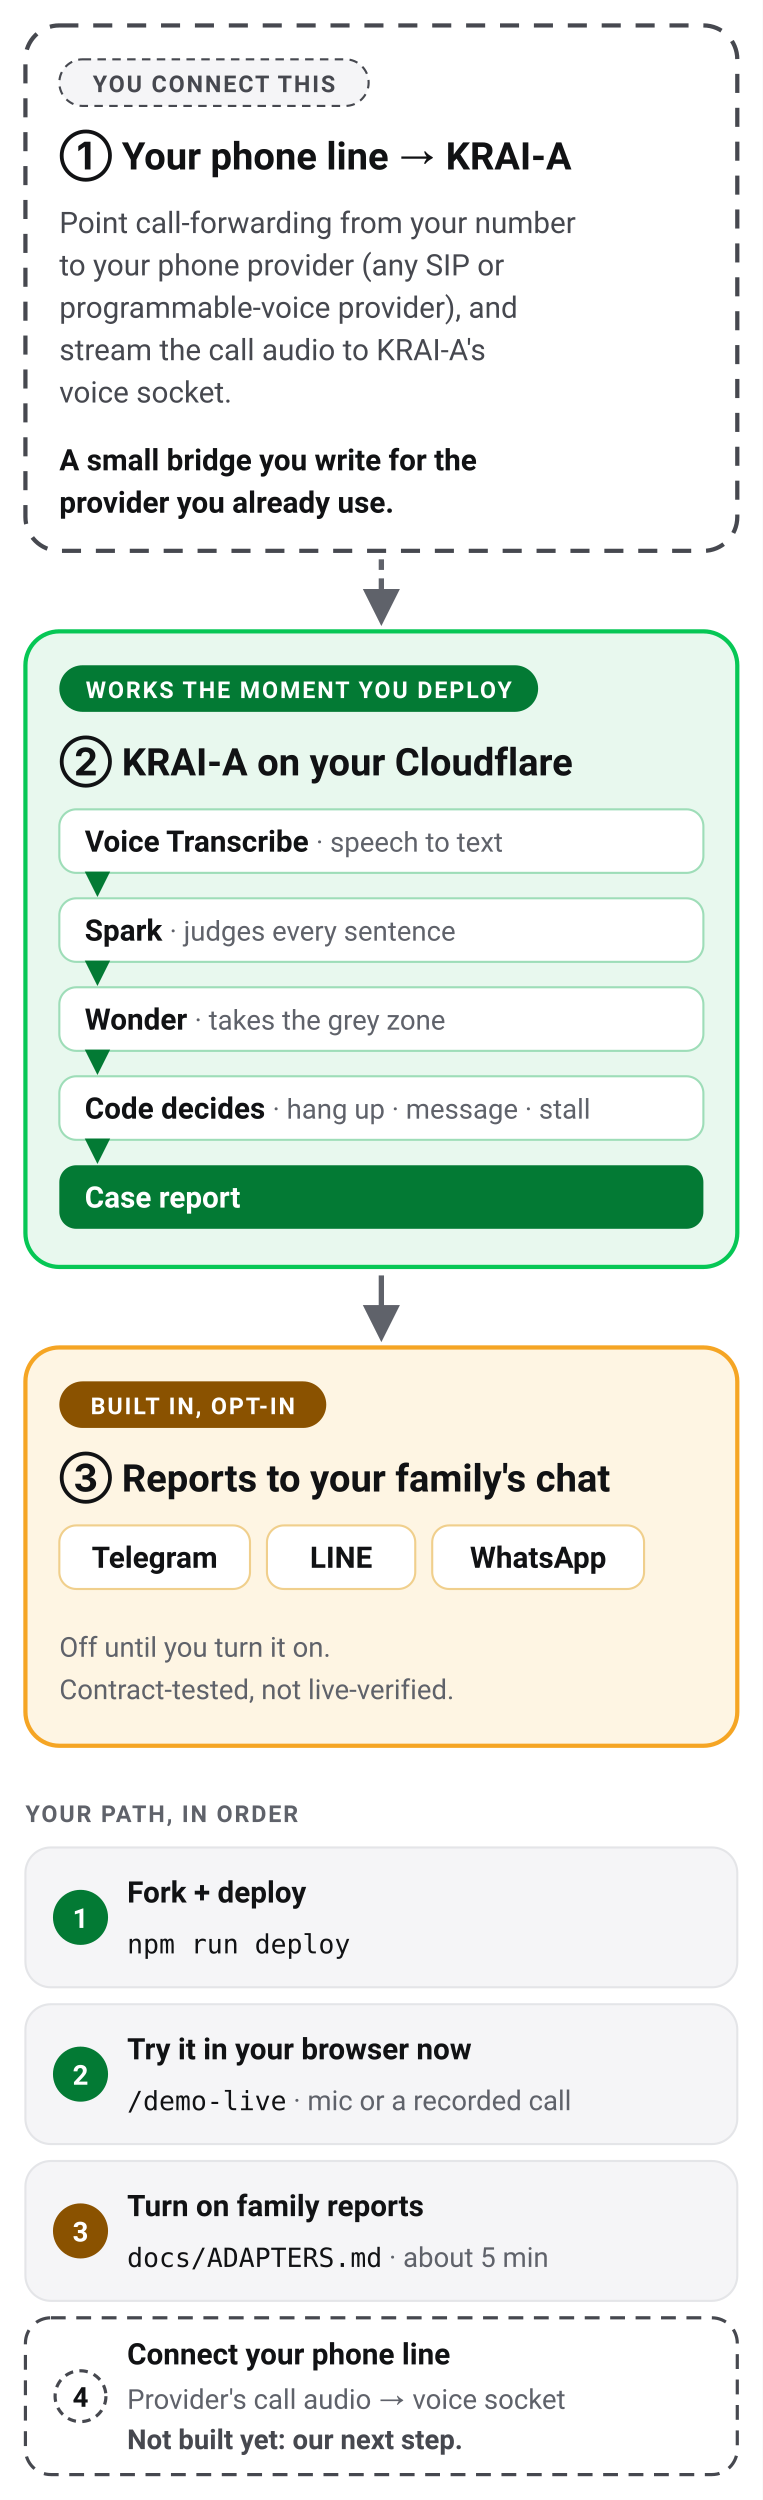
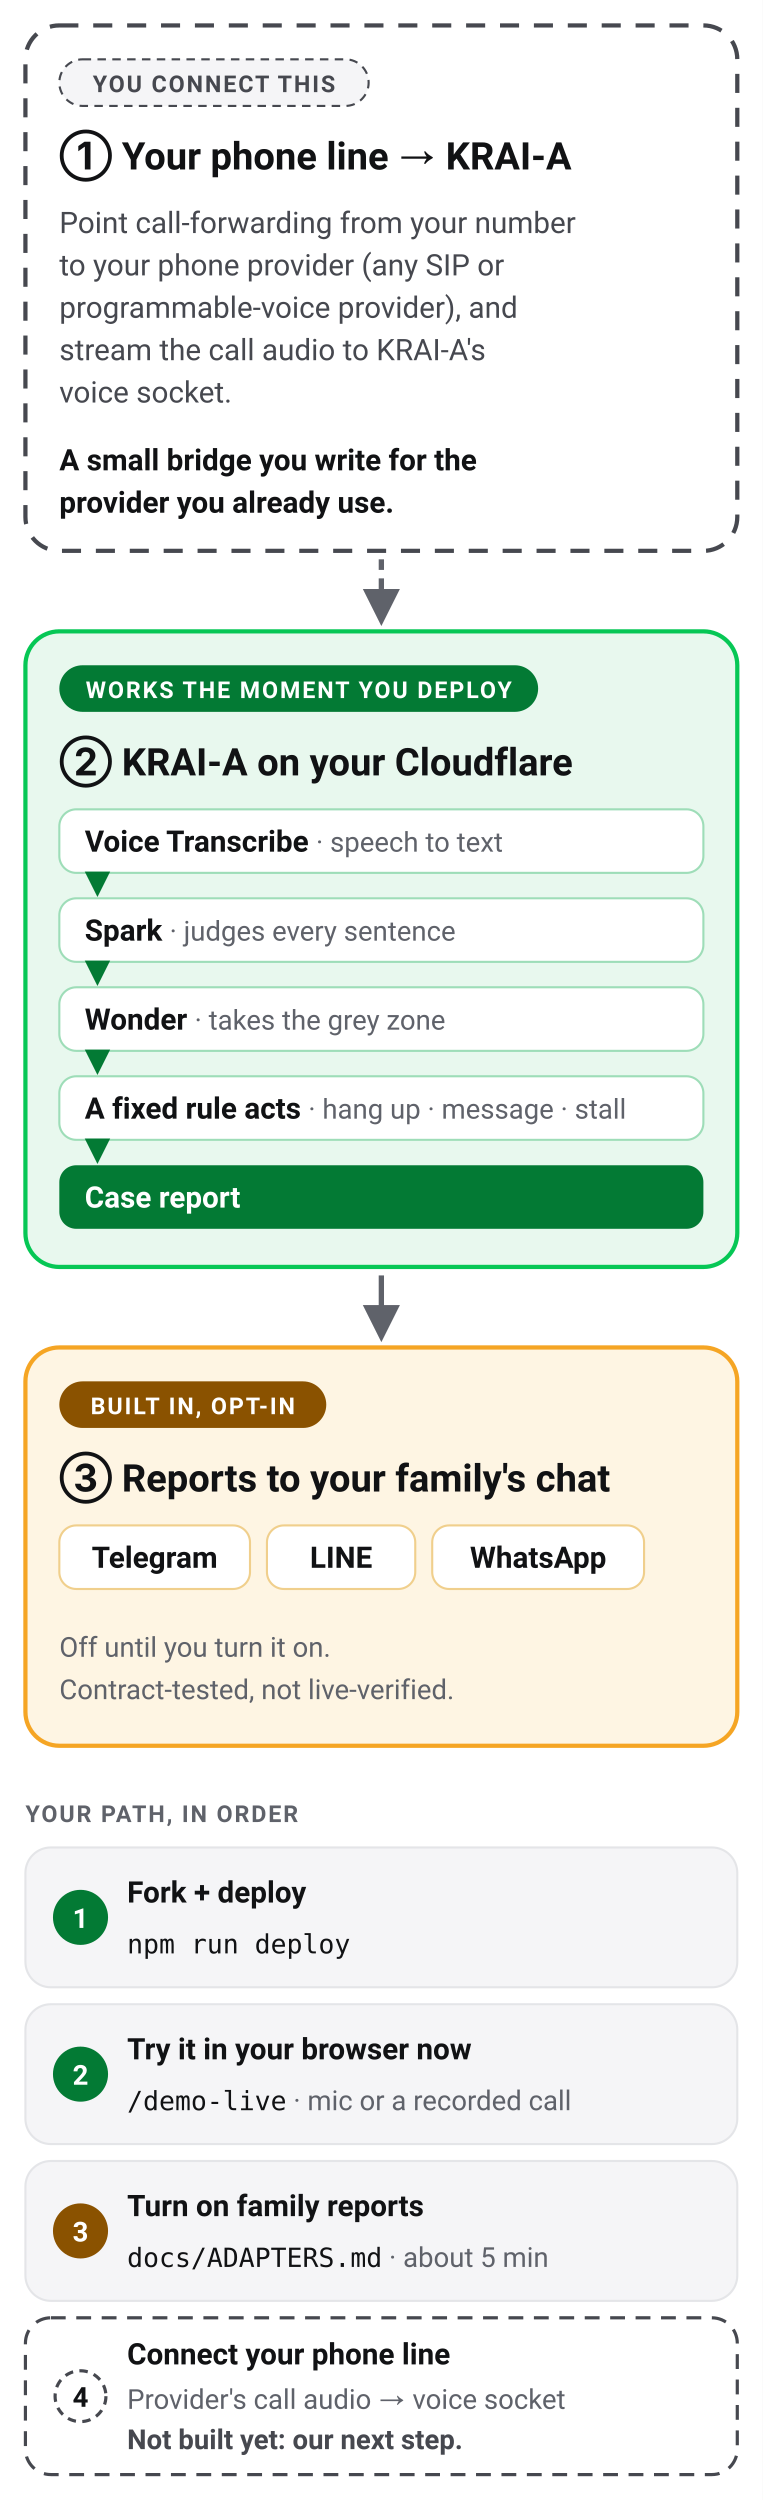
<svg xmlns="http://www.w3.org/2000/svg" viewBox="0 0 360 1180" width="360" height="1180" role="img" aria-labelledby="fpm-title fpm-desc">
  <defs>
    <marker id="fpm-arrow" viewBox="0 0 10 10" refX="8" refY="5" markerWidth="7" markerHeight="7" orient="auto">
      <path d="M0 0L10 5L0 10z" fill="#5F626A" />
    </marker>
    <marker id="fpm-arrow-g" viewBox="0 0 10 10" refX="8" refY="5" markerWidth="6" markerHeight="6" orient="auto">
      <path d="M0 0L10 5L0 10z" fill="#037A34" />
    </marker>
  </defs>
  <style>
    .t{font-family:"IBM Plex Sans","Segoe UI",-apple-system,BlinkMacSystemFont,Roboto,Helvetica,Arial,sans-serif;fill:#111214}
    .h{font-size:18px;font-weight:700}
    .b{font-size:14px;fill:#46484F}
    .s{font-size:13px;fill:#5F626A}
    .k{font-size:11px;font-weight:700;letter-spacing:.08em}
    .m{font-family:ui-monospace,"SF Mono",Menlo,Consolas,monospace;font-size:12.5px;fill:#111214}
    .p{font-size:14px;font-weight:600}
  </style>
  <rect width="360" height="1180" fill="#FFFFFF" />
  <rect x="12" y="12" width="336" height="248" rx="16" fill="#FFFFFF" stroke="#46484F" stroke-width="2" stroke-dasharray="9 7" />
  <rect x="28" y="28" width="146" height="22" rx="11" fill="#F5F5F7" stroke="#46484F" stroke-dasharray="4 3" />
  <text class="t k" x="101" y="43.5" text-anchor="middle" style="fill:#46484F">YOU CONNECT THIS</text>
  <text class="t h" x="28" y="80">① Your phone line → KRAI-A</text>
  <text class="t b" x="28" y="110">Point call-forwarding from your number</text>
  <text class="t b" x="28" y="130">to your phone provider (any SIP or</text>
  <text class="t b" x="28" y="150">programmable-voice provider), and</text>
  <text class="t b" x="28" y="170">stream the call audio to KRAI-A's</text>
  <text class="t b" x="28" y="190">voice socket.</text>
  <text class="t b" x="28" y="222" font-weight="600" style="fill:#111214">A small bridge you write for the</text>
  <text class="t b" x="28" y="242" font-weight="600" style="fill:#111214">provider you already use.</text>
  <line x1="180" y1="264" x2="180" y2="292" stroke="#5F626A" stroke-width="2.5" stroke-dasharray="5 4" marker-end="url(#fpm-arrow)" />
  <rect x="12" y="298" width="336" height="300" rx="16" fill="#E8F8EE" stroke="#06C755" stroke-width="2" />
  <rect x="28" y="314" width="226" height="22" rx="11" fill="#037A34" />
  <text class="t k" x="141" y="329.5" text-anchor="middle" style="fill:#FFFFFF">WORKS THE MOMENT YOU DEPLOY</text>
  <text class="t h" x="28" y="366">② KRAI-A on your Cloudflare</text>
  <rect x="28" y="382" width="304" height="30" rx="8" fill="#FFFFFF" stroke="#9EDDB8" />
  <text class="t p" x="40" y="402">Voice Transcribe <tspan class="s" font-weight="400">· speech to text</tspan>
  </text>
  <line x1="46" y1="413" x2="46" y2="421" stroke="#037A34" stroke-width="2" marker-end="url(#fpm-arrow-g)" />
  <rect x="28" y="424" width="304" height="30" rx="8" fill="#FFFFFF" stroke="#9EDDB8" />
  <text class="t p" x="40" y="444">Spark <tspan class="s" font-weight="400">· judges every sentence</tspan>
  </text>
  <line x1="46" y1="455" x2="46" y2="463" stroke="#037A34" stroke-width="2" marker-end="url(#fpm-arrow-g)" />
  <rect x="28" y="466" width="304" height="30" rx="8" fill="#FFFFFF" stroke="#9EDDB8" />
  <text class="t p" x="40" y="486">Wonder <tspan class="s" font-weight="400">· takes the grey zone</tspan>
  </text>
  <line x1="46" y1="497" x2="46" y2="505" stroke="#037A34" stroke-width="2" marker-end="url(#fpm-arrow-g)" />
  <rect x="28" y="508" width="304" height="30" rx="8" fill="#FFFFFF" stroke="#9EDDB8" />
-   <text class="t p" x="40" y="528">Code decides <tspan class="s" font-weight="400">· hang up · message · stall</tspan>
+   <text class="t p" x="40" y="528">A fixed rule acts <tspan class="s" font-weight="400">· hang up · message · stall</tspan>
  </text>
  <line x1="46" y1="539" x2="46" y2="547" stroke="#037A34" stroke-width="2" marker-end="url(#fpm-arrow-g)" />
  <rect x="28" y="550" width="304" height="30" rx="8" fill="#037A34" />
  <text class="t p" x="40" y="570" style="fill:#FFFFFF">Case report</text>
  <line x1="180" y1="602" x2="180" y2="630" stroke="#5F626A" stroke-width="2.5" marker-end="url(#fpm-arrow)" />
  <rect x="12" y="636" width="336" height="188" rx="16" fill="#FEF5E3" stroke="#F5A524" stroke-width="2" />
  <rect x="28" y="652" width="126" height="22" rx="11" fill="#8A5200" />
  <text class="t k" x="91" y="667.5" text-anchor="middle" style="fill:#FFFFFF">BUILT IN, OPT-IN</text>
  <text class="t h" x="28" y="704">③ Reports to your family's chat</text>
  <rect x="28" y="720" width="90" height="30" rx="8" fill="#FFFFFF" stroke="#F0CF8C" />
  <text class="t p" x="73" y="740" text-anchor="middle">Telegram</text>
  <rect x="126" y="720" width="70" height="30" rx="8" fill="#FFFFFF" stroke="#F0CF8C" />
  <text class="t p" x="161" y="740" text-anchor="middle">LINE</text>
  <rect x="204" y="720" width="100" height="30" rx="8" fill="#FFFFFF" stroke="#F0CF8C" />
  <text class="t p" x="254" y="740" text-anchor="middle">WhatsApp</text>
  <text class="t s" x="28" y="782">Off until you turn it on.</text>
  <text class="t s" x="28" y="802">Contract-tested, not live-verified.</text>
  <text class="t k" x="12" y="860" style="fill:#5F626A">YOUR PATH, IN ORDER</text>
  <rect x="12" y="872" width="336" height="66" rx="12" fill="#F5F5F7" stroke="#E4E5E8" />
  <circle cx="38" cy="905" r="13" fill="#037A34" />
  <text class="t" x="38" y="910" text-anchor="middle" font-size="13" font-weight="700" style="fill:#FFFFFF">1</text>
  <text class="t p" x="60" y="898">Fork + deploy</text>
  <text class="t m" x="60" y="922">npm run deploy</text>
  <rect x="12" y="946" width="336" height="66" rx="12" fill="#F5F5F7" stroke="#E4E5E8" />
  <circle cx="38" cy="979" r="13" fill="#037A34" />
  <text class="t" x="38" y="984" text-anchor="middle" font-size="13" font-weight="700" style="fill:#FFFFFF">2</text>
  <text class="t p" x="60" y="972">Try it in your browser now</text>
  <text class="t s" x="60" y="996">
    <tspan class="m">/demo-live</tspan> · mic or a recorded call</text>
  <rect x="12" y="1020" width="336" height="66" rx="12" fill="#F5F5F7" stroke="#E4E5E8" />
  <circle cx="38" cy="1053" r="13" fill="#8A5200" />
  <text class="t" x="38" y="1058" text-anchor="middle" font-size="13" font-weight="700" style="fill:#FFFFFF">3</text>
  <text class="t p" x="60" y="1046">Turn on family reports</text>
  <text class="t s" x="60" y="1070">
    <tspan class="m">docs/ADAPTERS.md</tspan> · about 5 min</text>
  <rect x="12" y="1094" width="336" height="74" rx="12" fill="#FFFFFF" stroke="#46484F" stroke-width="1.5" stroke-dasharray="7 5" />
  <circle cx="38" cy="1131" r="12" fill="#FFFFFF" stroke="#46484F" stroke-width="1.5" stroke-dasharray="4 3" />
  <text class="t" x="38" y="1136" text-anchor="middle" font-size="13" font-weight="700">4</text>
  <text class="t p" x="60" y="1116">Connect your phone line</text>
  <text class="t s" x="60" y="1137">Provider's call audio → voice socket</text>
  <text class="t s" x="60" y="1156" font-weight="600" style="fill:#46484F">Not built yet: our next step.</text>
</svg>
